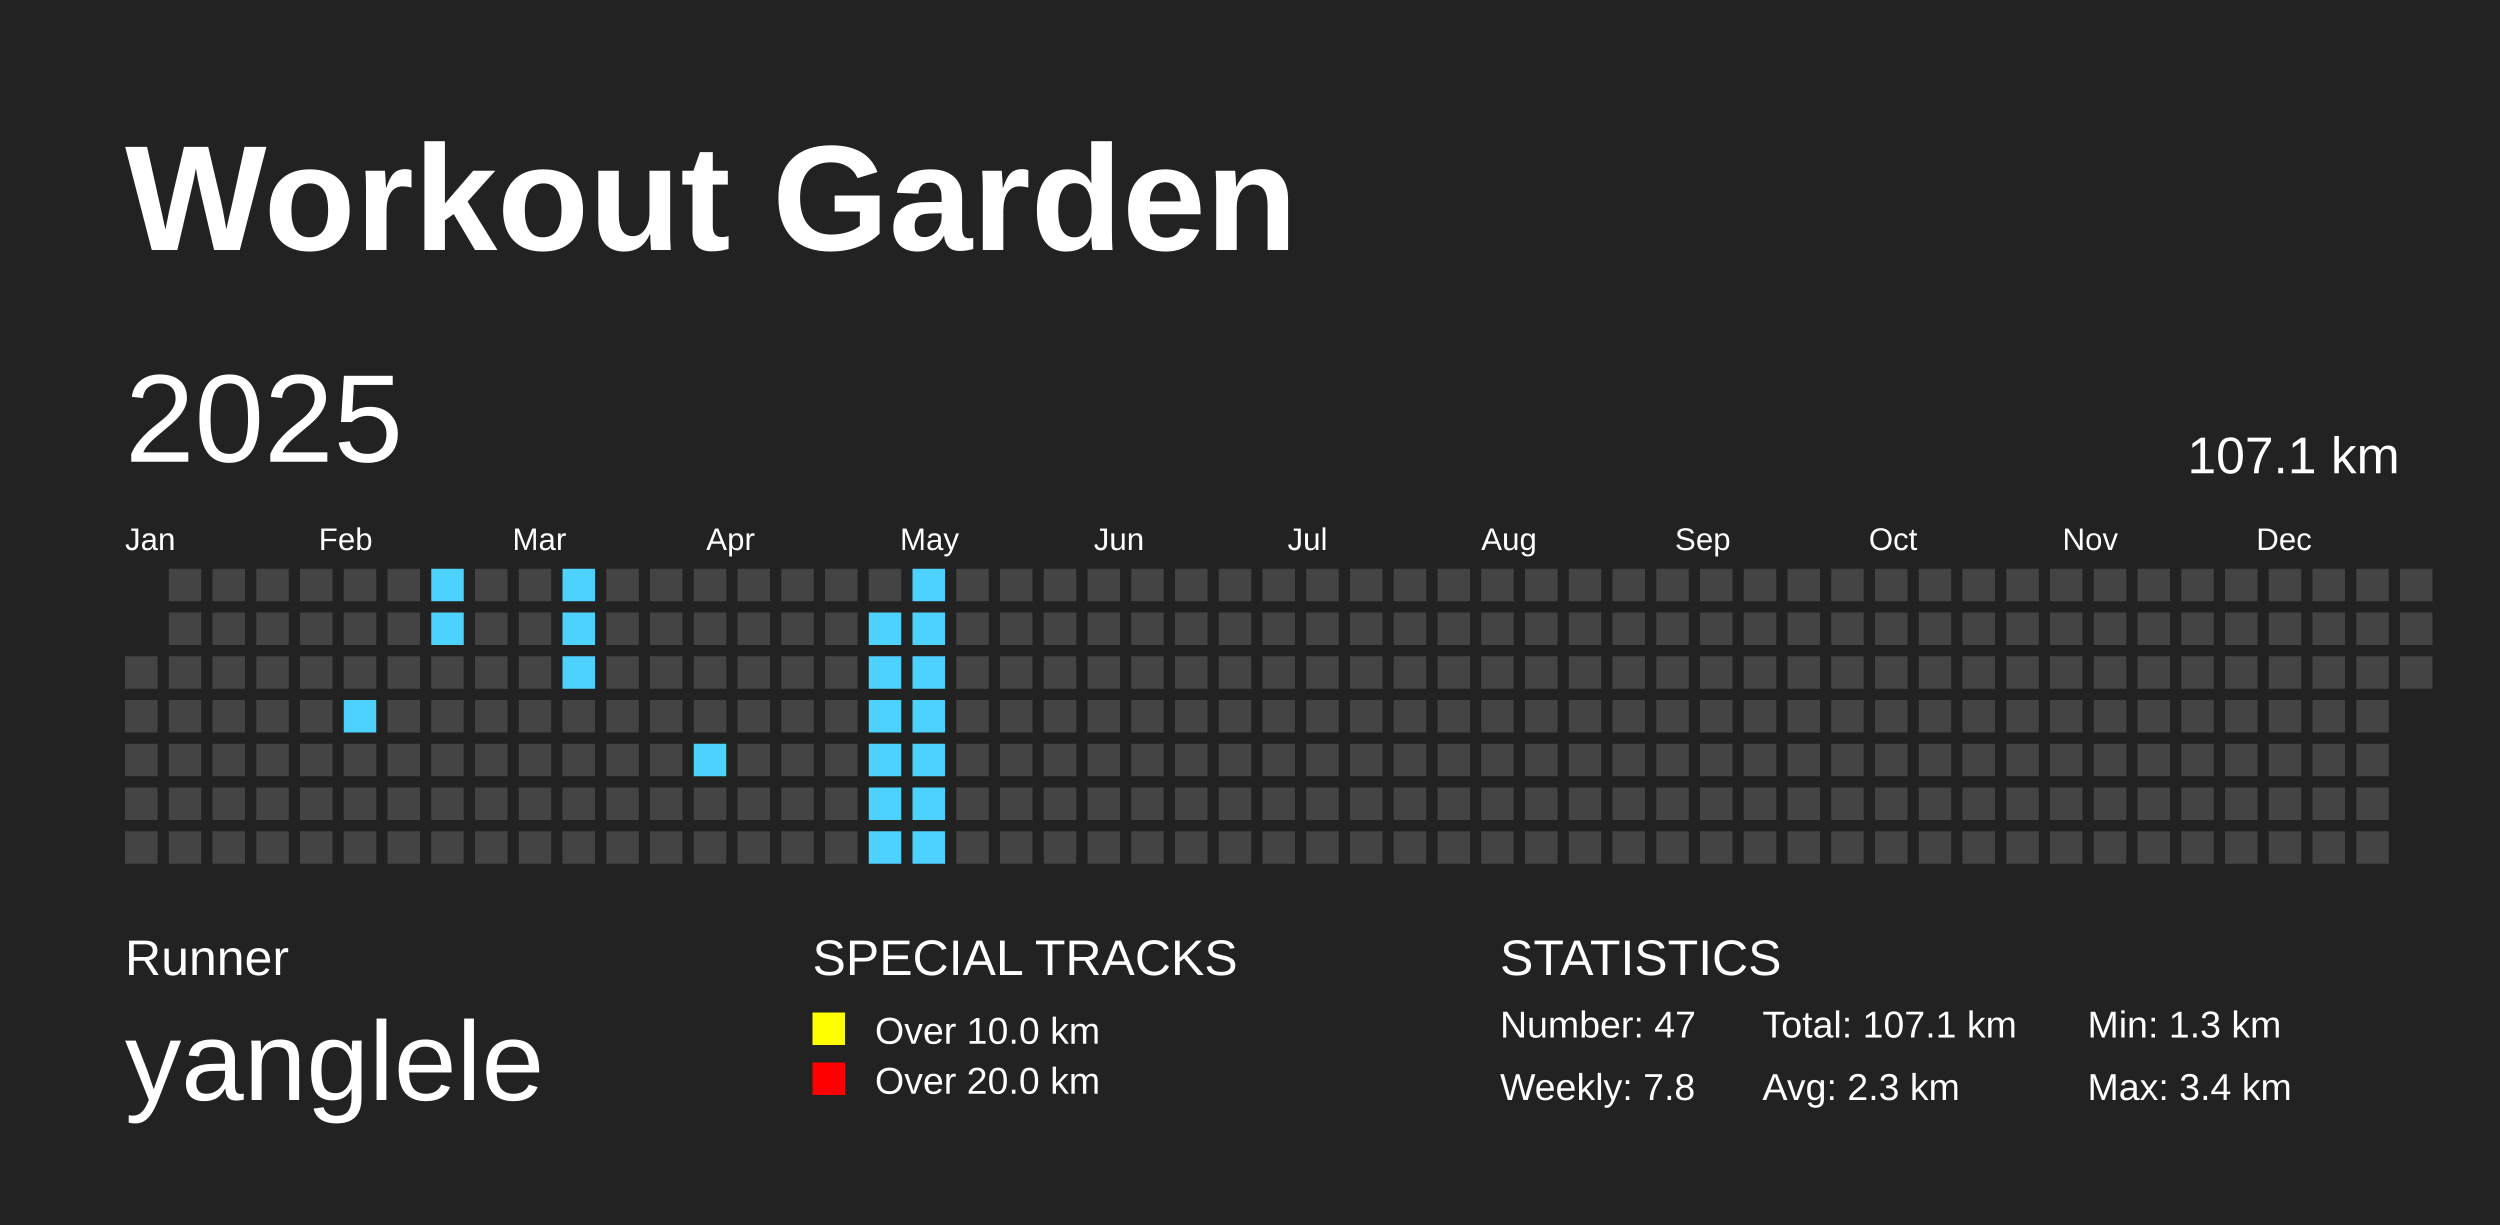
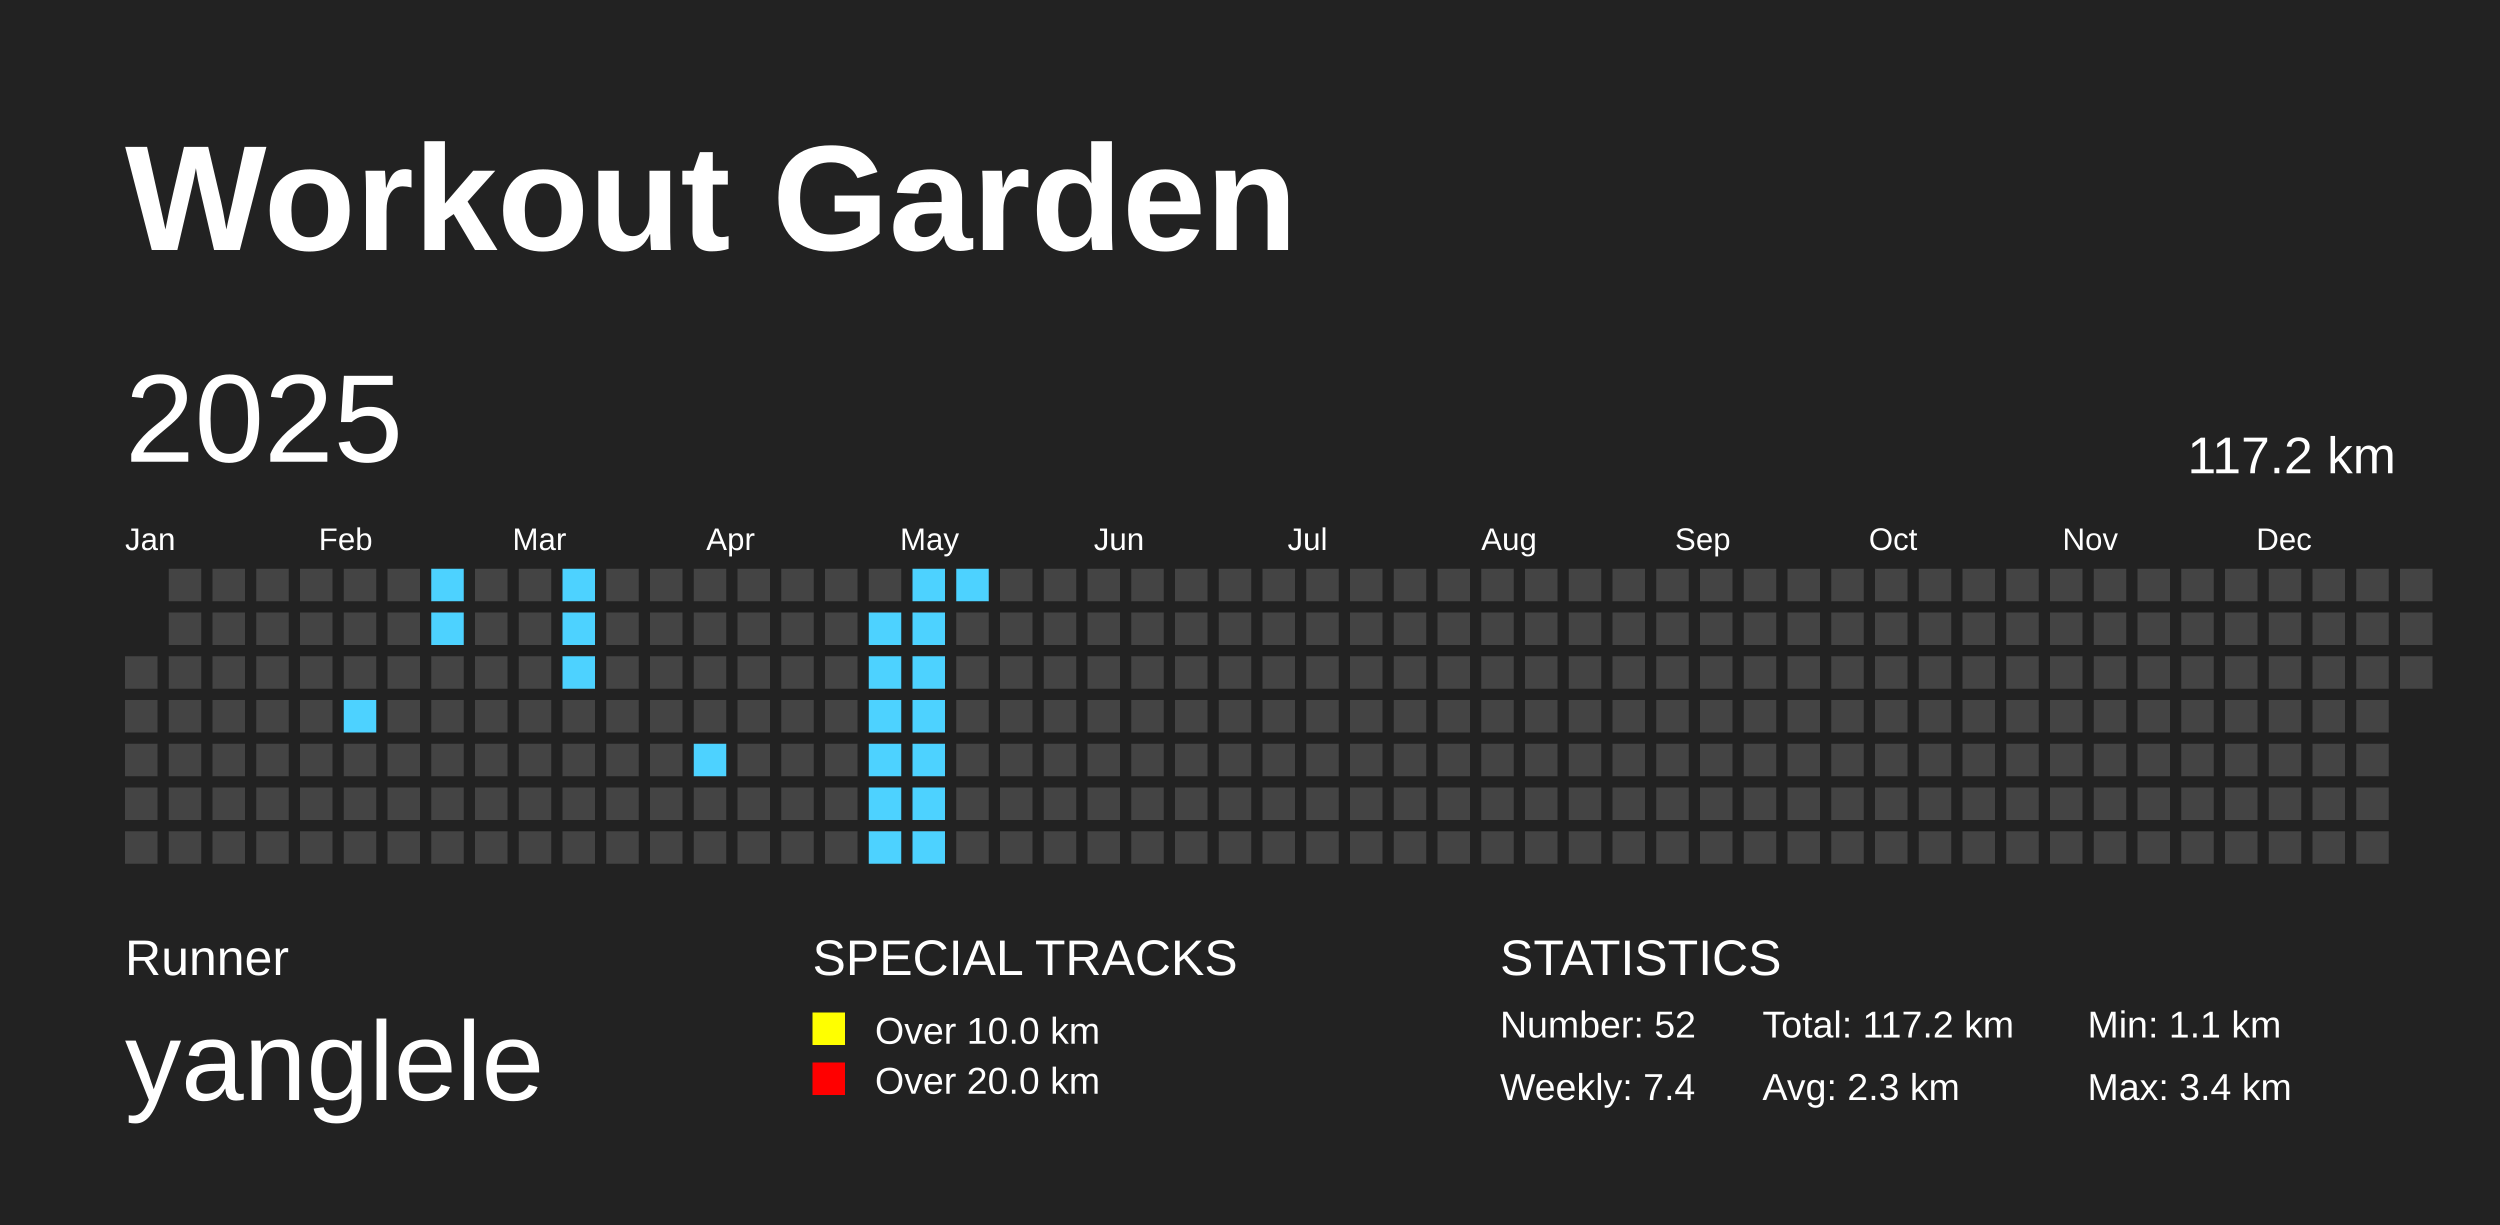
<svg xmlns="http://www.w3.org/2000/svg" baseProfile="full" height="98mm" version="1.1" viewBox="0,0,200,98" width="200mm">
  <defs />
  <rect fill="#222222" height="98" width="200" x="0" y="0" />
  <text fill="#FFFFFF" style="font-size:12px; font-family:Arial; font-weight:bold;" x="10" y="20">Workout Garden</text>
  <text fill="#FFFFFF" style="font-size:4px; font-family:Arial" x="10" y="78">Runner</text>
  <text fill="#FFFFFF" style="font-size:9px; font-family:Arial" x="10" y="88">yanglele</text>
  <text fill="#FFFFFF" style="font-size:4px; font-family:Arial" x="65" y="78">SPECIAL TRACKS</text>
  <rect fill="yellow" height="2.6" width="2.6" x="65" y="81" />
  <text fill="#FFFFFF" style="font-size:3px; font-family:Arial" x="70" y="83.5">Over 10.0 km</text>
  <rect fill="red" height="2.6" width="2.6" x="65" y="85" />
  <text fill="#FFFFFF" style="font-size:3px; font-family:Arial" x="70" y="87.5">Over 20.0 km</text>
  <text fill="#FFFFFF" style="font-size:4px; font-family:Arial" x="120" y="78">STATISTICS</text>
-   <text fill="#FFFFFF" style="font-size:3px; font-family:Arial" x="120" y="83">Number: 47</text>
-   <text fill="#FFFFFF" style="font-size:3px; font-family:Arial" x="120" y="88">Weekly: 7.8</text>
-   <text fill="#FFFFFF" style="font-size:3px; font-family:Arial" x="141" y="83">Total: 107.1 km</text>
+   <text fill="#FFFFFF" style="font-size:3px; font-family:Arial" x="120" y="83">Number: 52</text>
+   <text fill="#FFFFFF" style="font-size:3px; font-family:Arial" x="120" y="88">Weekly: 7.4</text>
+   <text fill="#FFFFFF" style="font-size:3px; font-family:Arial" x="141" y="83">Total: 117.2 km</text>
  <text fill="#FFFFFF" style="font-size:3px; font-family:Arial" x="141" y="88">Avg: 2.3 km</text>
-   <text fill="#FFFFFF" style="font-size:3px; font-family:Arial" x="167" y="83">Min: 1.3 km</text>
+   <text fill="#FFFFFF" style="font-size:3px; font-family:Arial" x="167" y="83">Min: 1.1 km</text>
  <text fill="#FFFFFF" style="font-size:3px; font-family:Arial" x="167" y="88">Max: 3.4 km</text>
  <text dominant-baseline="hanging" fill="#FFFFFF" style="font-size:10.0px; font-family:Arial;" x="10" y="30">2025</text>
-   <text dominant-baseline="hanging" fill="#FFFFFF" style="font-size:4.125px; font-family:Arial;" x="175" y="35">107.1 km</text>
+   <text dominant-baseline="hanging" fill="#FFFFFF" style="font-size:4.125px; font-family:Arial;" x="175" y="35">117.2 km</text>
  <text fill="#FFFFFF" style="font-size:2.5px; font-family:Arial" x="10.0" y="44">Jan</text>
  <text fill="#FFFFFF" style="font-size:2.5px; font-family:Arial" x="25.5" y="44">Feb</text>
  <text fill="#FFFFFF" style="font-size:2.5px; font-family:Arial" x="41.0" y="44">Mar</text>
  <text fill="#FFFFFF" style="font-size:2.5px; font-family:Arial" x="56.5" y="44">Apr</text>
  <text fill="#FFFFFF" style="font-size:2.5px; font-family:Arial" x="72.0" y="44">May</text>
  <text fill="#FFFFFF" style="font-size:2.5px; font-family:Arial" x="87.5" y="44">Jun</text>
  <text fill="#FFFFFF" style="font-size:2.5px; font-family:Arial" x="103.0" y="44">Jul</text>
  <text fill="#FFFFFF" style="font-size:2.5px; font-family:Arial" x="118.5" y="44">Aug</text>
  <text fill="#FFFFFF" style="font-size:2.5px; font-family:Arial" x="134.0" y="44">Sep</text>
  <text fill="#FFFFFF" style="font-size:2.5px; font-family:Arial" x="149.5" y="44">Oct</text>
  <text fill="#FFFFFF" style="font-size:2.5px; font-family:Arial" x="165.0" y="44">Nov</text>
  <text fill="#FFFFFF" style="font-size:2.5px; font-family:Arial" x="180.5" y="44">Dec</text>
  <rect fill="#444444" height="2.6" width="2.6" x="10.0" y="52.5" />
  <rect fill="#444444" height="2.6" width="2.6" x="10.0" y="56.0" />
  <rect fill="#444444" height="2.6" width="2.6" x="10.0" y="59.5" />
  <rect fill="#444444" height="2.6" width="2.6" x="10.0" y="63.0" />
  <rect fill="#444444" height="2.6" width="2.6" x="10.0" y="66.5" />
  <rect fill="#444444" height="2.6" width="2.6" x="13.5" y="45.5" />
  <rect fill="#444444" height="2.6" width="2.6" x="13.5" y="49.0" />
  <rect fill="#444444" height="2.6" width="2.6" x="13.5" y="52.5" />
  <rect fill="#444444" height="2.6" width="2.6" x="13.5" y="56.0" />
  <rect fill="#444444" height="2.6" width="2.6" x="13.5" y="59.5" />
  <rect fill="#444444" height="2.6" width="2.6" x="13.5" y="63.0" />
  <rect fill="#444444" height="2.6" width="2.6" x="13.5" y="66.5" />
  <rect fill="#444444" height="2.6" width="2.6" x="17.0" y="45.5" />
  <rect fill="#444444" height="2.6" width="2.6" x="17.0" y="49.0" />
  <rect fill="#444444" height="2.6" width="2.6" x="17.0" y="52.5" />
  <rect fill="#444444" height="2.6" width="2.6" x="17.0" y="56.0" />
  <rect fill="#444444" height="2.6" width="2.6" x="17.0" y="59.5" />
  <rect fill="#444444" height="2.6" width="2.6" x="17.0" y="63.0" />
  <rect fill="#444444" height="2.6" width="2.6" x="17.0" y="66.5" />
  <rect fill="#444444" height="2.6" width="2.6" x="20.5" y="45.5" />
  <rect fill="#444444" height="2.6" width="2.6" x="20.5" y="49.0" />
  <rect fill="#444444" height="2.6" width="2.6" x="20.5" y="52.5" />
  <rect fill="#444444" height="2.6" width="2.6" x="20.5" y="56.0" />
  <rect fill="#444444" height="2.6" width="2.6" x="20.5" y="59.5" />
  <rect fill="#444444" height="2.6" width="2.6" x="20.5" y="63.0" />
  <rect fill="#444444" height="2.6" width="2.6" x="20.5" y="66.5" />
  <rect fill="#444444" height="2.6" width="2.6" x="24.0" y="45.5" />
  <rect fill="#444444" height="2.6" width="2.6" x="24.0" y="49.0" />
  <rect fill="#444444" height="2.6" width="2.6" x="24.0" y="52.5" />
  <rect fill="#444444" height="2.6" width="2.6" x="24.0" y="56.0" />
  <rect fill="#444444" height="2.6" width="2.6" x="24.0" y="59.5" />
  <rect fill="#444444" height="2.6" width="2.6" x="24.0" y="63.0" />
  <rect fill="#444444" height="2.6" width="2.6" x="24.0" y="66.5" />
  <rect fill="#444444" height="2.6" width="2.6" x="27.5" y="45.5" />
  <rect fill="#444444" height="2.6" width="2.6" x="27.5" y="49.0" />
  <rect fill="#444444" height="2.6" width="2.6" x="27.5" y="52.5" />
  <rect fill="#4DD2FF" height="2.6" width="2.6" x="27.5" y="56.0" />
  <rect fill="#444444" height="2.6" width="2.6" x="27.5" y="59.5" />
  <rect fill="#444444" height="2.6" width="2.6" x="27.5" y="63.0" />
  <rect fill="#444444" height="2.6" width="2.6" x="27.5" y="66.5" />
  <rect fill="#444444" height="2.6" width="2.6" x="31.0" y="45.5" />
  <rect fill="#444444" height="2.6" width="2.6" x="31.0" y="49.0" />
  <rect fill="#444444" height="2.6" width="2.6" x="31.0" y="52.5" />
  <rect fill="#444444" height="2.6" width="2.6" x="31.0" y="56.0" />
  <rect fill="#444444" height="2.6" width="2.6" x="31.0" y="59.5" />
  <rect fill="#444444" height="2.6" width="2.6" x="31.0" y="63.0" />
  <rect fill="#444444" height="2.6" width="2.6" x="31.0" y="66.5" />
  <rect fill="#4DD2FF" height="2.6" width="2.6" x="34.5" y="45.5" />
  <rect fill="#4DD2FF" height="2.6" width="2.6" x="34.5" y="49.0" />
  <rect fill="#444444" height="2.6" width="2.6" x="34.5" y="52.5" />
  <rect fill="#444444" height="2.6" width="2.6" x="34.5" y="56.0" />
  <rect fill="#444444" height="2.6" width="2.6" x="34.5" y="59.5" />
  <rect fill="#444444" height="2.6" width="2.6" x="34.5" y="63.0" />
  <rect fill="#444444" height="2.6" width="2.6" x="34.5" y="66.5" />
  <rect fill="#444444" height="2.6" width="2.6" x="38.0" y="45.5" />
  <rect fill="#444444" height="2.6" width="2.6" x="38.0" y="49.0" />
  <rect fill="#444444" height="2.6" width="2.6" x="38.0" y="52.5" />
  <rect fill="#444444" height="2.6" width="2.6" x="38.0" y="56.0" />
  <rect fill="#444444" height="2.6" width="2.6" x="38.0" y="59.5" />
  <rect fill="#444444" height="2.6" width="2.6" x="38.0" y="63.0" />
  <rect fill="#444444" height="2.6" width="2.6" x="38.0" y="66.5" />
  <rect fill="#444444" height="2.6" width="2.6" x="41.5" y="45.5" />
  <rect fill="#444444" height="2.6" width="2.6" x="41.5" y="49.0" />
  <rect fill="#444444" height="2.6" width="2.6" x="41.5" y="52.5" />
  <rect fill="#444444" height="2.6" width="2.6" x="41.5" y="56.0" />
  <rect fill="#444444" height="2.6" width="2.6" x="41.5" y="59.5" />
  <rect fill="#444444" height="2.6" width="2.6" x="41.5" y="63.0" />
  <rect fill="#444444" height="2.6" width="2.6" x="41.5" y="66.5" />
  <rect fill="#4DD2FF" height="2.6" width="2.6" x="45.0" y="45.5" />
  <rect fill="#4DD2FF" height="2.6" width="2.6" x="45.0" y="49.0" />
  <rect fill="#4DD2FF" height="2.6" width="2.6" x="45.0" y="52.5" />
  <rect fill="#444444" height="2.6" width="2.6" x="45.0" y="56.0" />
  <rect fill="#444444" height="2.6" width="2.6" x="45.0" y="59.5" />
  <rect fill="#444444" height="2.6" width="2.6" x="45.0" y="63.0" />
  <rect fill="#444444" height="2.6" width="2.6" x="45.0" y="66.5" />
  <rect fill="#444444" height="2.6" width="2.6" x="48.5" y="45.5" />
  <rect fill="#444444" height="2.6" width="2.6" x="48.5" y="49.0" />
  <rect fill="#444444" height="2.6" width="2.6" x="48.5" y="52.5" />
  <rect fill="#444444" height="2.6" width="2.6" x="48.5" y="56.0" />
  <rect fill="#444444" height="2.6" width="2.6" x="48.5" y="59.5" />
  <rect fill="#444444" height="2.6" width="2.6" x="48.5" y="63.0" />
  <rect fill="#444444" height="2.6" width="2.6" x="48.5" y="66.5" />
  <rect fill="#444444" height="2.6" width="2.6" x="52.0" y="45.5" />
  <rect fill="#444444" height="2.6" width="2.6" x="52.0" y="49.0" />
  <rect fill="#444444" height="2.6" width="2.6" x="52.0" y="52.5" />
  <rect fill="#444444" height="2.6" width="2.6" x="52.0" y="56.0" />
  <rect fill="#444444" height="2.6" width="2.6" x="52.0" y="59.5" />
  <rect fill="#444444" height="2.6" width="2.6" x="52.0" y="63.0" />
  <rect fill="#444444" height="2.6" width="2.6" x="52.0" y="66.5" />
  <rect fill="#444444" height="2.6" width="2.6" x="55.5" y="45.5" />
  <rect fill="#444444" height="2.6" width="2.6" x="55.5" y="49.0" />
  <rect fill="#444444" height="2.6" width="2.6" x="55.5" y="52.5" />
  <rect fill="#444444" height="2.6" width="2.6" x="55.5" y="56.0" />
  <rect fill="#4DD2FF" height="2.6" width="2.6" x="55.5" y="59.5" />
  <rect fill="#444444" height="2.6" width="2.6" x="55.5" y="63.0" />
  <rect fill="#444444" height="2.6" width="2.6" x="55.5" y="66.5" />
  <rect fill="#444444" height="2.6" width="2.6" x="59.0" y="45.5" />
  <rect fill="#444444" height="2.6" width="2.6" x="59.0" y="49.0" />
  <rect fill="#444444" height="2.6" width="2.6" x="59.0" y="52.5" />
  <rect fill="#444444" height="2.6" width="2.6" x="59.0" y="56.0" />
  <rect fill="#444444" height="2.6" width="2.6" x="59.0" y="59.5" />
  <rect fill="#444444" height="2.6" width="2.6" x="59.0" y="63.0" />
  <rect fill="#444444" height="2.6" width="2.6" x="59.0" y="66.5" />
  <rect fill="#444444" height="2.6" width="2.6" x="62.5" y="45.5" />
  <rect fill="#444444" height="2.6" width="2.6" x="62.5" y="49.0" />
  <rect fill="#444444" height="2.6" width="2.6" x="62.5" y="52.5" />
  <rect fill="#444444" height="2.6" width="2.6" x="62.5" y="56.0" />
  <rect fill="#444444" height="2.6" width="2.6" x="62.5" y="59.5" />
  <rect fill="#444444" height="2.6" width="2.6" x="62.5" y="63.0" />
  <rect fill="#444444" height="2.6" width="2.6" x="62.5" y="66.5" />
  <rect fill="#444444" height="2.6" width="2.6" x="66.0" y="45.5" />
  <rect fill="#444444" height="2.6" width="2.6" x="66.0" y="49.0" />
  <rect fill="#444444" height="2.6" width="2.6" x="66.0" y="52.5" />
  <rect fill="#444444" height="2.6" width="2.6" x="66.0" y="56.0" />
  <rect fill="#444444" height="2.6" width="2.6" x="66.0" y="59.5" />
  <rect fill="#444444" height="2.6" width="2.6" x="66.0" y="63.0" />
  <rect fill="#444444" height="2.6" width="2.6" x="66.0" y="66.5" />
  <rect fill="#444444" height="2.6" width="2.6" x="69.5" y="45.5" />
  <rect fill="#4DD2FF" height="2.6" width="2.6" x="69.5" y="49.0" />
  <rect fill="#4DD2FF" height="2.6" width="2.6" x="69.5" y="52.5" />
  <rect fill="#4DD2FF" height="2.6" width="2.6" x="69.5" y="56.0" />
  <rect fill="#4DD2FF" height="2.6" width="2.6" x="69.5" y="59.5" />
  <rect fill="#4DD2FF" height="2.6" width="2.6" x="69.5" y="63.0" />
  <rect fill="#4DD2FF" height="2.6" width="2.6" x="69.5" y="66.5" />
  <rect fill="#4DD2FF" height="2.6" width="2.6" x="73.0" y="45.5" />
  <rect fill="#4DD2FF" height="2.6" width="2.6" x="73.0" y="49.0" />
  <rect fill="#4DD2FF" height="2.6" width="2.6" x="73.0" y="52.5" />
  <rect fill="#4DD2FF" height="2.6" width="2.6" x="73.0" y="56.0" />
  <rect fill="#4DD2FF" height="2.6" width="2.6" x="73.0" y="59.5" />
  <rect fill="#4DD2FF" height="2.6" width="2.6" x="73.0" y="63.0" />
  <rect fill="#4DD2FF" height="2.6" width="2.6" x="73.0" y="66.5" />
-   <rect fill="#444444" height="2.6" width="2.6" x="76.5" y="45.5" />
+   <rect fill="#4DD2FF" height="2.6" width="2.6" x="76.5" y="45.5" />
  <rect fill="#444444" height="2.6" width="2.6" x="76.5" y="49.0" />
  <rect fill="#444444" height="2.6" width="2.6" x="76.5" y="52.5" />
  <rect fill="#444444" height="2.6" width="2.6" x="76.5" y="56.0" />
  <rect fill="#444444" height="2.6" width="2.6" x="76.5" y="59.5" />
  <rect fill="#444444" height="2.6" width="2.6" x="76.5" y="63.0" />
  <rect fill="#444444" height="2.6" width="2.6" x="76.5" y="66.5" />
  <rect fill="#444444" height="2.6" width="2.6" x="80.0" y="45.5" />
  <rect fill="#444444" height="2.6" width="2.6" x="80.0" y="49.0" />
  <rect fill="#444444" height="2.6" width="2.6" x="80.0" y="52.5" />
  <rect fill="#444444" height="2.6" width="2.6" x="80.0" y="56.0" />
  <rect fill="#444444" height="2.6" width="2.6" x="80.0" y="59.5" />
  <rect fill="#444444" height="2.6" width="2.6" x="80.0" y="63.0" />
  <rect fill="#444444" height="2.6" width="2.6" x="80.0" y="66.5" />
  <rect fill="#444444" height="2.6" width="2.6" x="83.5" y="45.5" />
  <rect fill="#444444" height="2.6" width="2.6" x="83.5" y="49.0" />
  <rect fill="#444444" height="2.6" width="2.6" x="83.5" y="52.5" />
  <rect fill="#444444" height="2.6" width="2.6" x="83.5" y="56.0" />
  <rect fill="#444444" height="2.6" width="2.6" x="83.5" y="59.5" />
  <rect fill="#444444" height="2.6" width="2.6" x="83.5" y="63.0" />
  <rect fill="#444444" height="2.6" width="2.6" x="83.5" y="66.5" />
  <rect fill="#444444" height="2.6" width="2.6" x="87.0" y="45.5" />
  <rect fill="#444444" height="2.6" width="2.6" x="87.0" y="49.0" />
  <rect fill="#444444" height="2.6" width="2.6" x="87.0" y="52.5" />
  <rect fill="#444444" height="2.6" width="2.6" x="87.0" y="56.0" />
  <rect fill="#444444" height="2.6" width="2.6" x="87.0" y="59.5" />
  <rect fill="#444444" height="2.6" width="2.6" x="87.0" y="63.0" />
  <rect fill="#444444" height="2.6" width="2.6" x="87.0" y="66.5" />
  <rect fill="#444444" height="2.6" width="2.6" x="90.5" y="45.5" />
  <rect fill="#444444" height="2.6" width="2.6" x="90.5" y="49.0" />
  <rect fill="#444444" height="2.6" width="2.6" x="90.5" y="52.5" />
  <rect fill="#444444" height="2.6" width="2.6" x="90.5" y="56.0" />
  <rect fill="#444444" height="2.6" width="2.6" x="90.5" y="59.5" />
  <rect fill="#444444" height="2.6" width="2.6" x="90.5" y="63.0" />
  <rect fill="#444444" height="2.6" width="2.6" x="90.5" y="66.5" />
  <rect fill="#444444" height="2.6" width="2.6" x="94.0" y="45.5" />
  <rect fill="#444444" height="2.6" width="2.6" x="94.0" y="49.0" />
  <rect fill="#444444" height="2.6" width="2.6" x="94.0" y="52.5" />
  <rect fill="#444444" height="2.6" width="2.6" x="94.0" y="56.0" />
  <rect fill="#444444" height="2.6" width="2.6" x="94.0" y="59.5" />
  <rect fill="#444444" height="2.6" width="2.6" x="94.0" y="63.0" />
  <rect fill="#444444" height="2.6" width="2.6" x="94.0" y="66.5" />
  <rect fill="#444444" height="2.6" width="2.6" x="97.5" y="45.5" />
  <rect fill="#444444" height="2.6" width="2.6" x="97.5" y="49.0" />
  <rect fill="#444444" height="2.6" width="2.6" x="97.5" y="52.5" />
  <rect fill="#444444" height="2.6" width="2.6" x="97.5" y="56.0" />
  <rect fill="#444444" height="2.6" width="2.6" x="97.5" y="59.5" />
  <rect fill="#444444" height="2.6" width="2.6" x="97.5" y="63.0" />
  <rect fill="#444444" height="2.6" width="2.6" x="97.5" y="66.5" />
  <rect fill="#444444" height="2.6" width="2.6" x="101.0" y="45.5" />
  <rect fill="#444444" height="2.6" width="2.6" x="101.0" y="49.0" />
  <rect fill="#444444" height="2.6" width="2.6" x="101.0" y="52.5" />
  <rect fill="#444444" height="2.6" width="2.6" x="101.0" y="56.0" />
  <rect fill="#444444" height="2.6" width="2.6" x="101.0" y="59.5" />
  <rect fill="#444444" height="2.6" width="2.6" x="101.0" y="63.0" />
  <rect fill="#444444" height="2.6" width="2.6" x="101.0" y="66.5" />
  <rect fill="#444444" height="2.6" width="2.6" x="104.5" y="45.5" />
  <rect fill="#444444" height="2.6" width="2.6" x="104.5" y="49.0" />
  <rect fill="#444444" height="2.6" width="2.6" x="104.5" y="52.5" />
  <rect fill="#444444" height="2.6" width="2.6" x="104.5" y="56.0" />
  <rect fill="#444444" height="2.6" width="2.6" x="104.5" y="59.5" />
  <rect fill="#444444" height="2.6" width="2.6" x="104.5" y="63.0" />
  <rect fill="#444444" height="2.6" width="2.6" x="104.5" y="66.5" />
  <rect fill="#444444" height="2.6" width="2.6" x="108.0" y="45.5" />
  <rect fill="#444444" height="2.6" width="2.6" x="108.0" y="49.0" />
  <rect fill="#444444" height="2.6" width="2.6" x="108.0" y="52.5" />
  <rect fill="#444444" height="2.6" width="2.6" x="108.0" y="56.0" />
  <rect fill="#444444" height="2.6" width="2.6" x="108.0" y="59.5" />
  <rect fill="#444444" height="2.6" width="2.6" x="108.0" y="63.0" />
  <rect fill="#444444" height="2.6" width="2.6" x="108.0" y="66.5" />
  <rect fill="#444444" height="2.6" width="2.6" x="111.5" y="45.5" />
  <rect fill="#444444" height="2.6" width="2.6" x="111.5" y="49.0" />
  <rect fill="#444444" height="2.6" width="2.6" x="111.5" y="52.5" />
  <rect fill="#444444" height="2.6" width="2.6" x="111.5" y="56.0" />
  <rect fill="#444444" height="2.6" width="2.6" x="111.5" y="59.5" />
  <rect fill="#444444" height="2.6" width="2.6" x="111.5" y="63.0" />
  <rect fill="#444444" height="2.6" width="2.6" x="111.5" y="66.5" />
  <rect fill="#444444" height="2.6" width="2.6" x="115.0" y="45.5" />
  <rect fill="#444444" height="2.6" width="2.6" x="115.0" y="49.0" />
  <rect fill="#444444" height="2.6" width="2.6" x="115.0" y="52.5" />
  <rect fill="#444444" height="2.6" width="2.6" x="115.0" y="56.0" />
  <rect fill="#444444" height="2.6" width="2.6" x="115.0" y="59.5" />
  <rect fill="#444444" height="2.6" width="2.6" x="115.0" y="63.0" />
  <rect fill="#444444" height="2.6" width="2.6" x="115.0" y="66.5" />
  <rect fill="#444444" height="2.6" width="2.6" x="118.5" y="45.5" />
  <rect fill="#444444" height="2.6" width="2.6" x="118.5" y="49.0" />
  <rect fill="#444444" height="2.6" width="2.6" x="118.5" y="52.5" />
  <rect fill="#444444" height="2.6" width="2.6" x="118.5" y="56.0" />
  <rect fill="#444444" height="2.6" width="2.6" x="118.5" y="59.5" />
  <rect fill="#444444" height="2.6" width="2.6" x="118.5" y="63.0" />
  <rect fill="#444444" height="2.6" width="2.6" x="118.5" y="66.5" />
  <rect fill="#444444" height="2.6" width="2.6" x="122.0" y="45.5" />
  <rect fill="#444444" height="2.6" width="2.6" x="122.0" y="49.0" />
  <rect fill="#444444" height="2.6" width="2.6" x="122.0" y="52.5" />
  <rect fill="#444444" height="2.6" width="2.6" x="122.0" y="56.0" />
  <rect fill="#444444" height="2.6" width="2.6" x="122.0" y="59.5" />
  <rect fill="#444444" height="2.6" width="2.6" x="122.0" y="63.0" />
  <rect fill="#444444" height="2.6" width="2.6" x="122.0" y="66.5" />
  <rect fill="#444444" height="2.6" width="2.6" x="125.5" y="45.5" />
  <rect fill="#444444" height="2.6" width="2.6" x="125.5" y="49.0" />
  <rect fill="#444444" height="2.6" width="2.6" x="125.5" y="52.5" />
  <rect fill="#444444" height="2.6" width="2.6" x="125.5" y="56.0" />
  <rect fill="#444444" height="2.6" width="2.6" x="125.5" y="59.5" />
  <rect fill="#444444" height="2.6" width="2.6" x="125.5" y="63.0" />
  <rect fill="#444444" height="2.6" width="2.6" x="125.5" y="66.5" />
  <rect fill="#444444" height="2.6" width="2.6" x="129.0" y="45.5" />
  <rect fill="#444444" height="2.6" width="2.6" x="129.0" y="49.0" />
  <rect fill="#444444" height="2.6" width="2.6" x="129.0" y="52.5" />
  <rect fill="#444444" height="2.6" width="2.6" x="129.0" y="56.0" />
  <rect fill="#444444" height="2.6" width="2.6" x="129.0" y="59.5" />
  <rect fill="#444444" height="2.6" width="2.6" x="129.0" y="63.0" />
  <rect fill="#444444" height="2.6" width="2.6" x="129.0" y="66.5" />
  <rect fill="#444444" height="2.6" width="2.6" x="132.5" y="45.5" />
  <rect fill="#444444" height="2.6" width="2.6" x="132.5" y="49.0" />
  <rect fill="#444444" height="2.6" width="2.6" x="132.5" y="52.5" />
  <rect fill="#444444" height="2.6" width="2.6" x="132.5" y="56.0" />
  <rect fill="#444444" height="2.6" width="2.6" x="132.5" y="59.5" />
  <rect fill="#444444" height="2.6" width="2.6" x="132.5" y="63.0" />
  <rect fill="#444444" height="2.6" width="2.6" x="132.5" y="66.5" />
  <rect fill="#444444" height="2.6" width="2.6" x="136.0" y="45.5" />
  <rect fill="#444444" height="2.6" width="2.6" x="136.0" y="49.0" />
  <rect fill="#444444" height="2.6" width="2.6" x="136.0" y="52.5" />
  <rect fill="#444444" height="2.6" width="2.6" x="136.0" y="56.0" />
  <rect fill="#444444" height="2.6" width="2.6" x="136.0" y="59.5" />
  <rect fill="#444444" height="2.6" width="2.6" x="136.0" y="63.0" />
  <rect fill="#444444" height="2.6" width="2.6" x="136.0" y="66.5" />
  <rect fill="#444444" height="2.6" width="2.6" x="139.5" y="45.5" />
  <rect fill="#444444" height="2.6" width="2.6" x="139.5" y="49.0" />
  <rect fill="#444444" height="2.6" width="2.6" x="139.5" y="52.5" />
  <rect fill="#444444" height="2.6" width="2.6" x="139.5" y="56.0" />
  <rect fill="#444444" height="2.6" width="2.6" x="139.5" y="59.5" />
  <rect fill="#444444" height="2.6" width="2.6" x="139.5" y="63.0" />
  <rect fill="#444444" height="2.6" width="2.6" x="139.5" y="66.5" />
  <rect fill="#444444" height="2.6" width="2.6" x="143.0" y="45.5" />
  <rect fill="#444444" height="2.6" width="2.6" x="143.0" y="49.0" />
  <rect fill="#444444" height="2.6" width="2.6" x="143.0" y="52.5" />
  <rect fill="#444444" height="2.6" width="2.6" x="143.0" y="56.0" />
  <rect fill="#444444" height="2.6" width="2.6" x="143.0" y="59.5" />
  <rect fill="#444444" height="2.6" width="2.6" x="143.0" y="63.0" />
  <rect fill="#444444" height="2.6" width="2.6" x="143.0" y="66.5" />
  <rect fill="#444444" height="2.6" width="2.6" x="146.5" y="45.5" />
  <rect fill="#444444" height="2.6" width="2.6" x="146.5" y="49.0" />
  <rect fill="#444444" height="2.6" width="2.6" x="146.5" y="52.5" />
  <rect fill="#444444" height="2.6" width="2.6" x="146.5" y="56.0" />
  <rect fill="#444444" height="2.6" width="2.6" x="146.5" y="59.5" />
  <rect fill="#444444" height="2.6" width="2.6" x="146.5" y="63.0" />
  <rect fill="#444444" height="2.6" width="2.6" x="146.5" y="66.5" />
  <rect fill="#444444" height="2.6" width="2.6" x="150.0" y="45.5" />
  <rect fill="#444444" height="2.6" width="2.6" x="150.0" y="49.0" />
  <rect fill="#444444" height="2.6" width="2.6" x="150.0" y="52.5" />
  <rect fill="#444444" height="2.6" width="2.6" x="150.0" y="56.0" />
  <rect fill="#444444" height="2.6" width="2.6" x="150.0" y="59.5" />
  <rect fill="#444444" height="2.6" width="2.6" x="150.0" y="63.0" />
  <rect fill="#444444" height="2.6" width="2.6" x="150.0" y="66.5" />
  <rect fill="#444444" height="2.6" width="2.6" x="153.5" y="45.5" />
  <rect fill="#444444" height="2.6" width="2.6" x="153.5" y="49.0" />
  <rect fill="#444444" height="2.6" width="2.6" x="153.5" y="52.5" />
  <rect fill="#444444" height="2.6" width="2.6" x="153.5" y="56.0" />
  <rect fill="#444444" height="2.6" width="2.6" x="153.5" y="59.5" />
  <rect fill="#444444" height="2.6" width="2.6" x="153.5" y="63.0" />
  <rect fill="#444444" height="2.6" width="2.6" x="153.5" y="66.5" />
  <rect fill="#444444" height="2.6" width="2.6" x="157.0" y="45.5" />
  <rect fill="#444444" height="2.6" width="2.6" x="157.0" y="49.0" />
  <rect fill="#444444" height="2.6" width="2.6" x="157.0" y="52.5" />
  <rect fill="#444444" height="2.6" width="2.6" x="157.0" y="56.0" />
  <rect fill="#444444" height="2.6" width="2.6" x="157.0" y="59.5" />
  <rect fill="#444444" height="2.6" width="2.6" x="157.0" y="63.0" />
  <rect fill="#444444" height="2.6" width="2.6" x="157.0" y="66.5" />
  <rect fill="#444444" height="2.6" width="2.6" x="160.5" y="45.5" />
  <rect fill="#444444" height="2.6" width="2.6" x="160.5" y="49.0" />
  <rect fill="#444444" height="2.6" width="2.6" x="160.5" y="52.5" />
  <rect fill="#444444" height="2.6" width="2.6" x="160.5" y="56.0" />
  <rect fill="#444444" height="2.6" width="2.6" x="160.5" y="59.5" />
  <rect fill="#444444" height="2.6" width="2.6" x="160.5" y="63.0" />
  <rect fill="#444444" height="2.6" width="2.6" x="160.5" y="66.5" />
  <rect fill="#444444" height="2.6" width="2.6" x="164.0" y="45.5" />
  <rect fill="#444444" height="2.6" width="2.6" x="164.0" y="49.0" />
  <rect fill="#444444" height="2.6" width="2.6" x="164.0" y="52.5" />
  <rect fill="#444444" height="2.6" width="2.6" x="164.0" y="56.0" />
  <rect fill="#444444" height="2.6" width="2.6" x="164.0" y="59.5" />
  <rect fill="#444444" height="2.6" width="2.6" x="164.0" y="63.0" />
  <rect fill="#444444" height="2.6" width="2.6" x="164.0" y="66.5" />
  <rect fill="#444444" height="2.6" width="2.6" x="167.5" y="45.5" />
  <rect fill="#444444" height="2.6" width="2.6" x="167.5" y="49.0" />
  <rect fill="#444444" height="2.6" width="2.6" x="167.5" y="52.5" />
  <rect fill="#444444" height="2.6" width="2.6" x="167.5" y="56.0" />
  <rect fill="#444444" height="2.6" width="2.6" x="167.5" y="59.5" />
  <rect fill="#444444" height="2.6" width="2.6" x="167.5" y="63.0" />
  <rect fill="#444444" height="2.6" width="2.6" x="167.5" y="66.5" />
  <rect fill="#444444" height="2.6" width="2.6" x="171.0" y="45.5" />
  <rect fill="#444444" height="2.6" width="2.6" x="171.0" y="49.0" />
  <rect fill="#444444" height="2.6" width="2.6" x="171.0" y="52.5" />
  <rect fill="#444444" height="2.6" width="2.6" x="171.0" y="56.0" />
  <rect fill="#444444" height="2.6" width="2.6" x="171.0" y="59.5" />
  <rect fill="#444444" height="2.6" width="2.6" x="171.0" y="63.0" />
  <rect fill="#444444" height="2.6" width="2.6" x="171.0" y="66.5" />
  <rect fill="#444444" height="2.6" width="2.6" x="174.5" y="45.5" />
  <rect fill="#444444" height="2.6" width="2.6" x="174.5" y="49.0" />
  <rect fill="#444444" height="2.6" width="2.6" x="174.5" y="52.5" />
  <rect fill="#444444" height="2.6" width="2.6" x="174.5" y="56.0" />
  <rect fill="#444444" height="2.6" width="2.6" x="174.5" y="59.5" />
  <rect fill="#444444" height="2.6" width="2.6" x="174.5" y="63.0" />
  <rect fill="#444444" height="2.6" width="2.6" x="174.5" y="66.5" />
  <rect fill="#444444" height="2.6" width="2.6" x="178.0" y="45.5" />
  <rect fill="#444444" height="2.6" width="2.6" x="178.0" y="49.0" />
  <rect fill="#444444" height="2.6" width="2.6" x="178.0" y="52.5" />
  <rect fill="#444444" height="2.6" width="2.6" x="178.0" y="56.0" />
  <rect fill="#444444" height="2.6" width="2.6" x="178.0" y="59.5" />
  <rect fill="#444444" height="2.6" width="2.6" x="178.0" y="63.0" />
  <rect fill="#444444" height="2.6" width="2.6" x="178.0" y="66.5" />
  <rect fill="#444444" height="2.6" width="2.6" x="181.5" y="45.5" />
  <rect fill="#444444" height="2.6" width="2.6" x="181.5" y="49.0" />
  <rect fill="#444444" height="2.6" width="2.6" x="181.5" y="52.5" />
  <rect fill="#444444" height="2.6" width="2.6" x="181.5" y="56.0" />
  <rect fill="#444444" height="2.6" width="2.6" x="181.5" y="59.5" />
  <rect fill="#444444" height="2.6" width="2.6" x="181.5" y="63.0" />
  <rect fill="#444444" height="2.6" width="2.6" x="181.5" y="66.5" />
  <rect fill="#444444" height="2.6" width="2.6" x="185.0" y="45.5" />
  <rect fill="#444444" height="2.6" width="2.6" x="185.0" y="49.0" />
  <rect fill="#444444" height="2.6" width="2.6" x="185.0" y="52.5" />
  <rect fill="#444444" height="2.6" width="2.6" x="185.0" y="56.0" />
  <rect fill="#444444" height="2.6" width="2.6" x="185.0" y="59.5" />
  <rect fill="#444444" height="2.6" width="2.6" x="185.0" y="63.0" />
  <rect fill="#444444" height="2.6" width="2.6" x="185.0" y="66.5" />
  <rect fill="#444444" height="2.6" width="2.6" x="188.5" y="45.5" />
  <rect fill="#444444" height="2.6" width="2.6" x="188.5" y="49.0" />
  <rect fill="#444444" height="2.6" width="2.6" x="188.5" y="52.5" />
  <rect fill="#444444" height="2.6" width="2.6" x="188.5" y="56.0" />
  <rect fill="#444444" height="2.6" width="2.6" x="188.5" y="59.5" />
  <rect fill="#444444" height="2.6" width="2.6" x="188.5" y="63.0" />
  <rect fill="#444444" height="2.6" width="2.6" x="188.5" y="66.5" />
  <rect fill="#444444" height="2.6" width="2.6" x="192.0" y="45.5" />
  <rect fill="#444444" height="2.6" width="2.6" x="192.0" y="49.0" />
  <rect fill="#444444" height="2.6" width="2.6" x="192.0" y="52.5" />
</svg>
